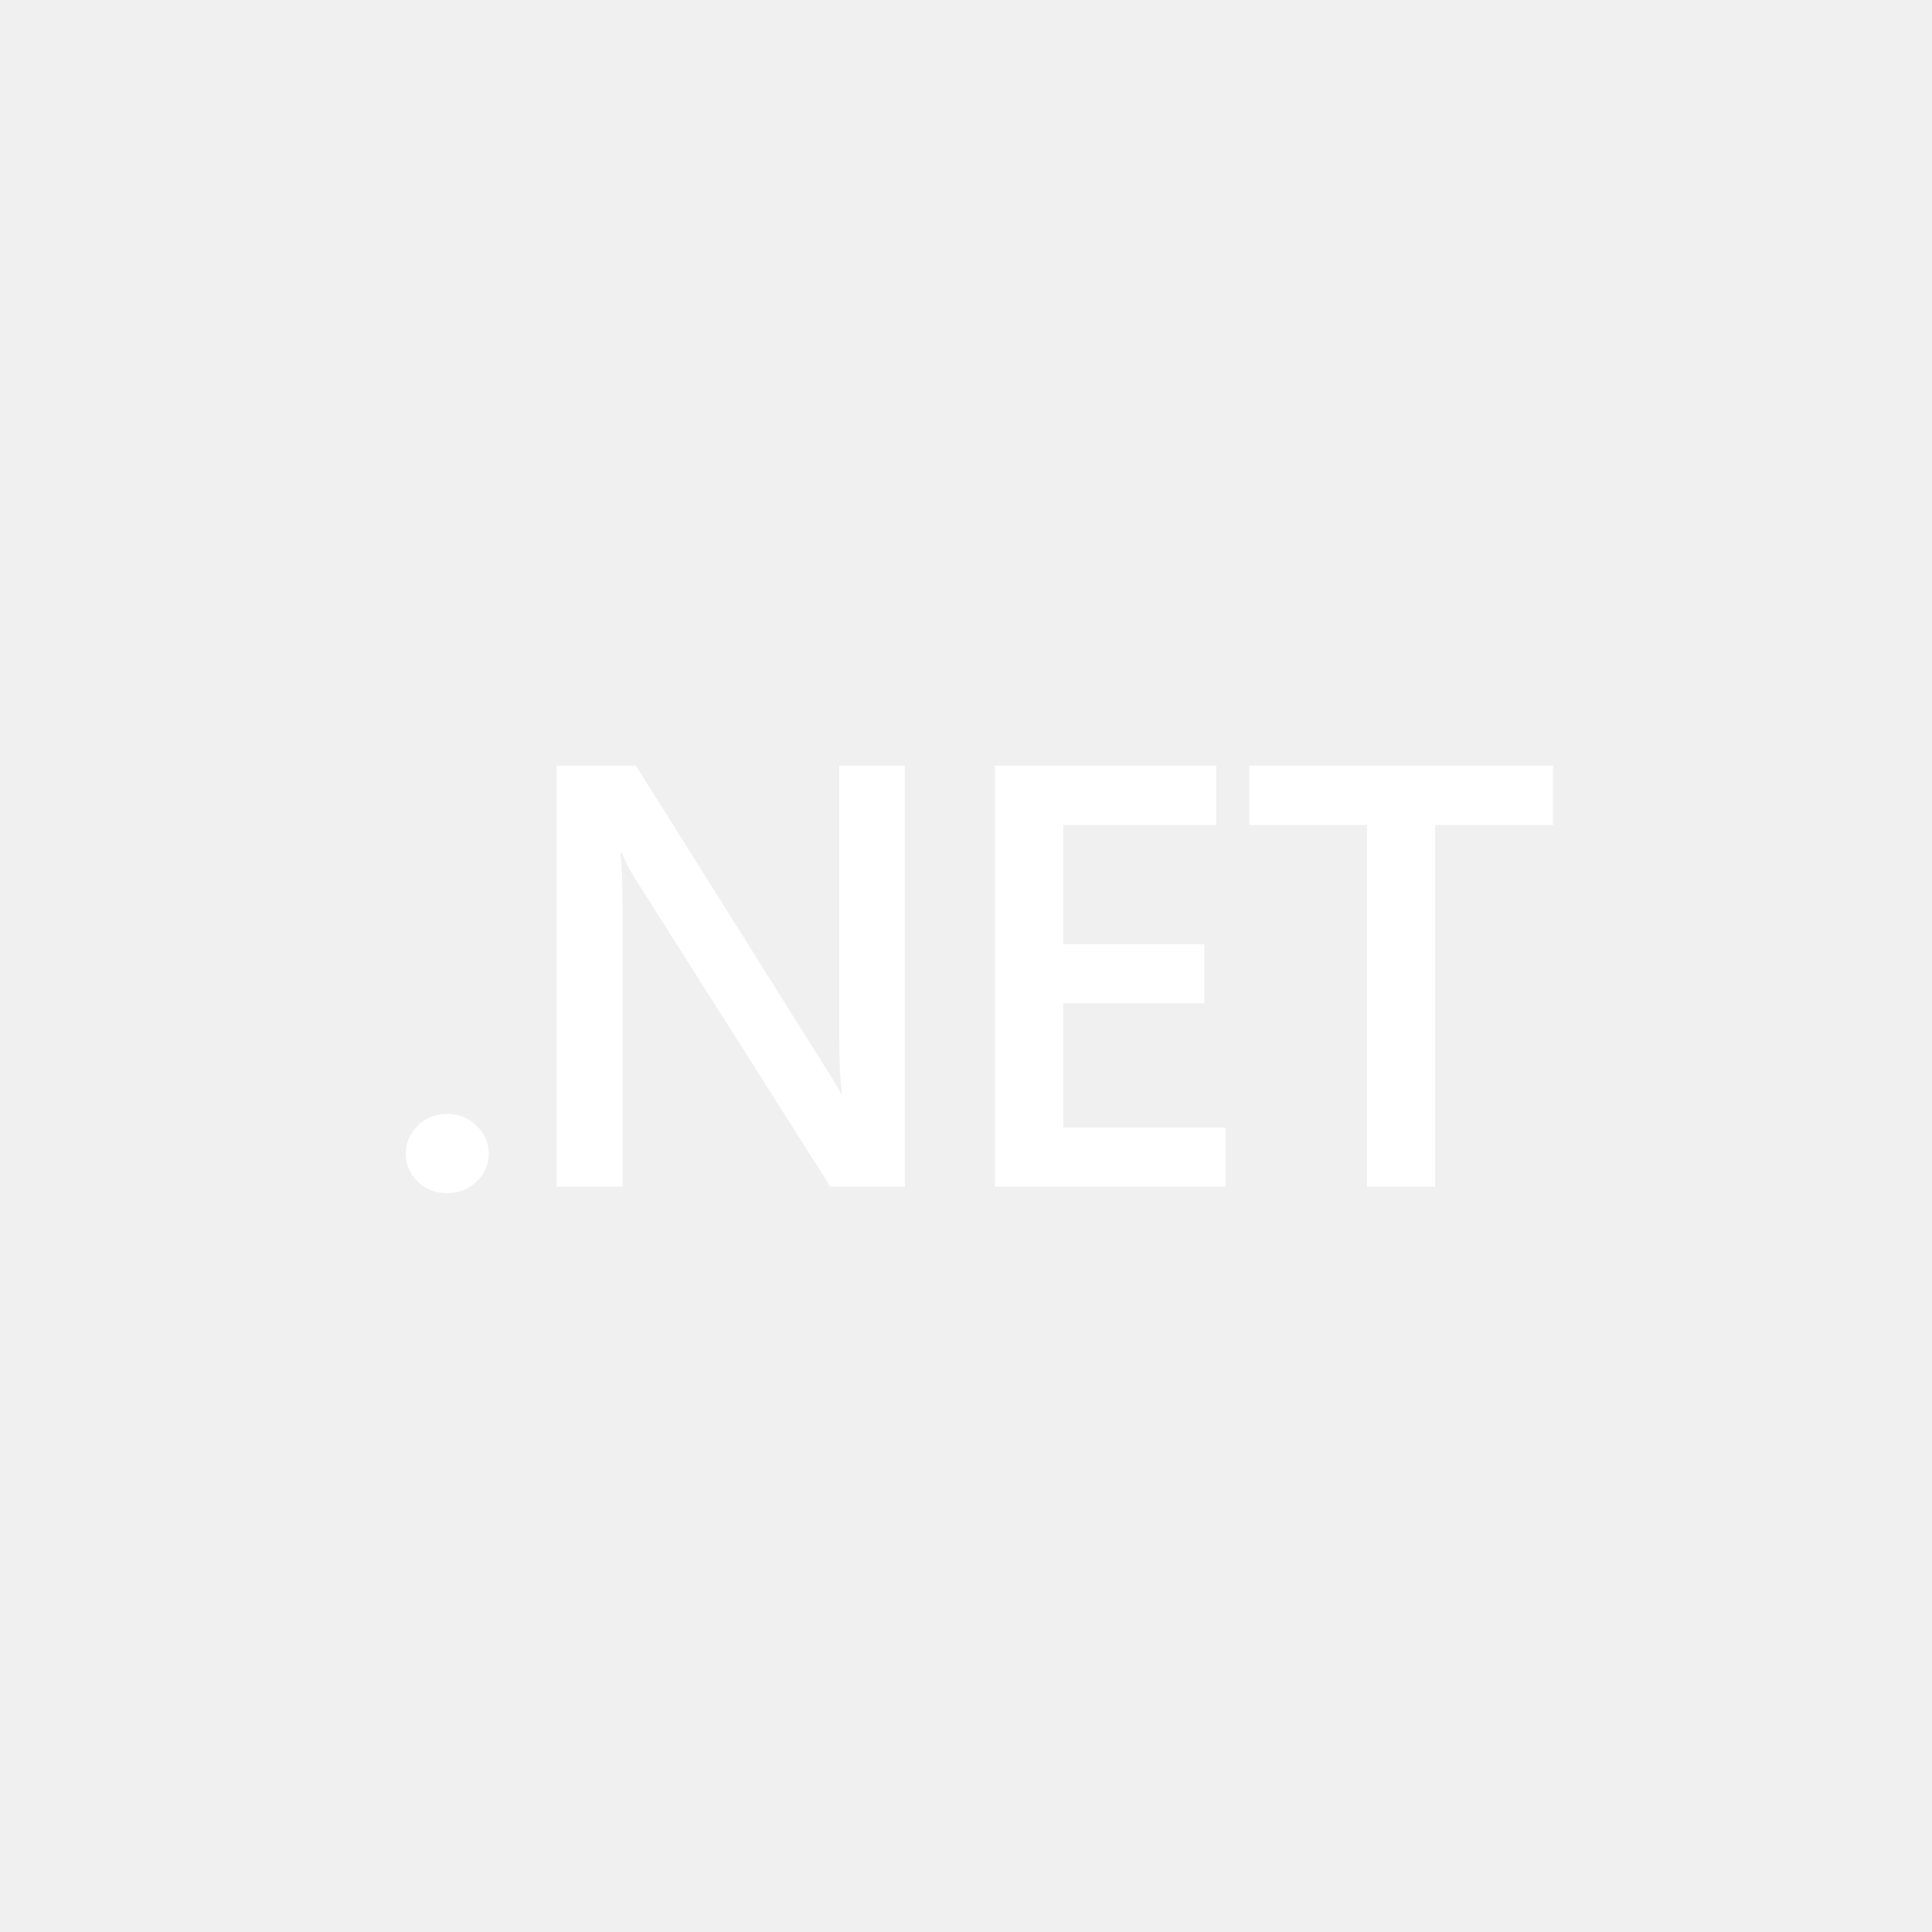
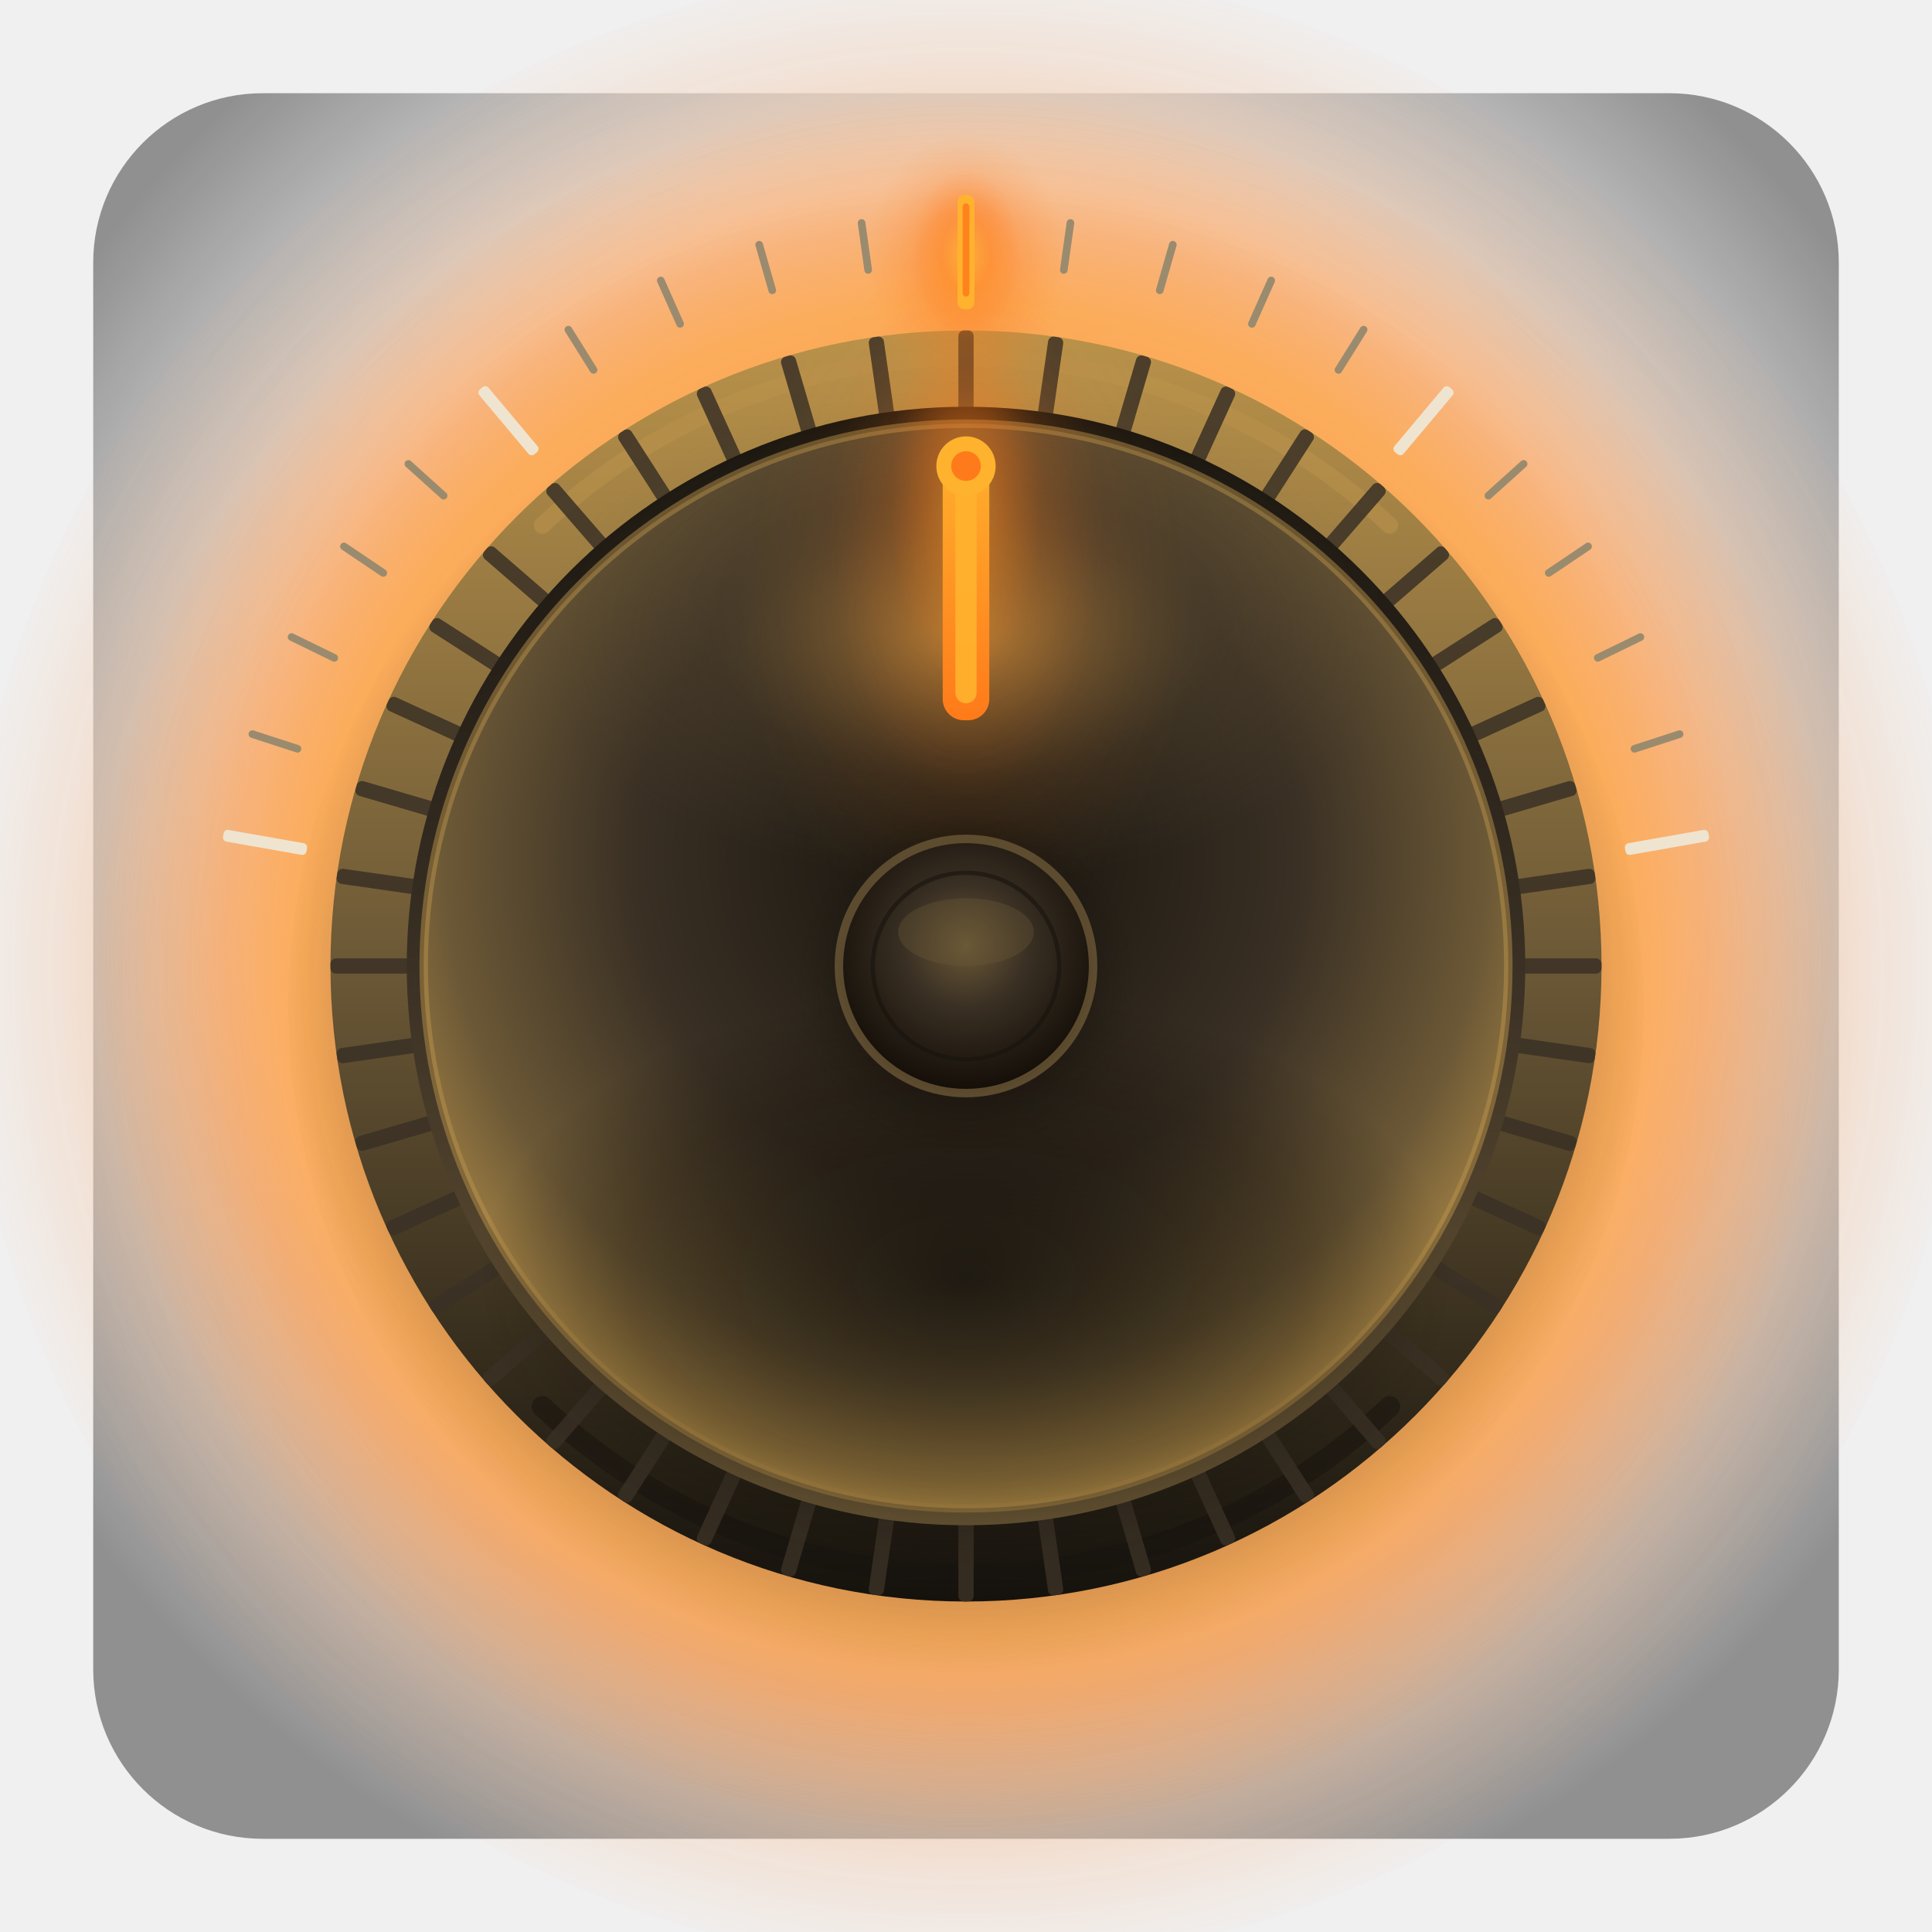
- <svg xmlns="http://www.w3.org/2000/svg" width="456" height="456" viewBox="0 0 456 456" version="1.1" xml:space="preserve" style="fill-rule:evenodd;clip-rule:evenodd;stroke-linejoin:round;stroke-miterlimit:2;">
-   <path d="m 105.5,281.609 c -2.703,0 -5.001,-0.9 -6.893,-2.702 -1.892,-1.848 -2.838,-4.042 -2.838,-6.582 0,-2.587 0.946,-4.804 2.838,-6.652 1.892,-1.848 4.19,-2.772 6.893,-2.772 2.748,0 5.068,0.924 6.96,2.772 1.937,1.848 2.906,4.064 2.906,6.652 0,2.54 -0.968,4.734 -2.906,6.582 -1.892,1.802 -4.212,2.702 -6.96,2.702 z" style="fill:#ffffff;fill-rule:nonzero;stroke-width:0.838" />
-   <path d="M 213.561,280.084 H 195.99 L 149.7,207.054 c -1.171,-1.848 -2.14,-3.765 -2.906,-5.751 h -0.406 c 0.361,2.125 0.541,6.675 0.541,13.65 v 65.132 h -15.543 v -99.36 h 18.719 l 44.737,71.298 c 1.892,2.957 3.109,4.989 3.649,6.098 h 0.27 c -0.45,-2.632 -0.676,-7.09 -0.676,-13.373 v -64.023 h 15.476 z" style="fill:#ffffff;fill-rule:nonzero;stroke-width:0.838" />
-   <path d="m 289.251,280.084 h -54.401 v -99.36 h 52.238 v 13.997 h -36.154 v 28.131 h 33.316 v 13.927 h -33.316 v 29.378 h 38.316 z" style="fill:#ffffff;fill-rule:nonzero;stroke-width:0.838" />
-   <path d="M 366.565,194.721 H 338.722 v 85.363 h -16.084 v -85.363 h -27.775 v -13.997 h 71.701 z" style="fill:#ffffff;fill-rule:nonzero;stroke-width:0.838" />
+ <svg xmlns="http://www.w3.org/2000/svg" width="456" height="456" viewBox="0 0 456 456">
+   <defs>
+     <linearGradient id="bg" x1="0" y1="0" x2="0" y2="1">
+       <stop offset="0" stop-color="#15120D" />
+       <stop offset="1" stop-color="#100b05" />
+     </linearGradient>
+     <linearGradient id="bezel" x1="0" y1="0" x2="0" y2="1">
+       <stop offset="0" stop-color="#b9924a" />
+       <stop offset="0.5" stop-color="#6b5836" />
+       <stop offset="1" stop-color="#15120D" />
+     </linearGradient>
+     <linearGradient id="bezelInner" x1="0" y1="0" x2="0" y2="1">
+       <stop offset="0" stop-color="#15120D" />
+       <stop offset="0.5" stop-color="#3a3024" />
+       <stop offset="1" stop-color="#6b5836" />
+     </linearGradient>
+     <linearGradient id="pointer" x1="0" y1="0" x2="0" y2="1">
+       <stop offset="0" stop-color="#ffb22e" />
+       <stop offset="1" stop-color="#ff7a1a" />
+     </linearGradient>
+     <radialGradient id="face" cx="0.5" cy="0.40" r="0.62">
+       <stop offset="0" stop-color="#15120D" />
+       <stop offset="0.5" stop-color="#3a3024" />
+       <stop offset="0.78" stop-color="#6b5836" />
+       <stop offset="1" stop-color="#b9924a" />
+     </radialGradient>
+     <radialGradient id="hub" cx="0.5" cy="0.42" r="0.6">
+       <stop offset="0" stop-color="#6b5836" />
+       <stop offset="0.4" stop-color="#3a3024" />
+       <stop offset="1" stop-color="#100b05" />
+     </radialGradient>
+     <radialGradient id="halo" cx="0.5" cy="0.5" r="0.5">
+       <stop offset="0" stop-color="#ff7a1a" stop-opacity="0" />
+       <stop offset="0.56" stop-color="#ffb22e" stop-opacity="0" />
+       <stop offset="0.65" stop-color="#ffc24e" stop-opacity="0.85" />
+       <stop offset="0.73" stop-color="#ff8a22" stop-opacity="0.6" />
+       <stop offset="0.9" stop-color="#ff7a1a" stop-opacity="0.18" />
+       <stop offset="1" stop-color="#ff7a1a" stop-opacity="0" />
+     </radialGradient>
+     <radialGradient id="amberGlow" cx="0.5" cy="0.5" r="0.5">
+       <stop offset="0" stop-color="#ffb22e" stop-opacity="1" />
+       <stop offset="0.45" stop-color="#ff7a1a" stop-opacity="0.7" />
+       <stop offset="0.8" stop-color="#ff7a1a" stop-opacity="0.2" />
+       <stop offset="1" stop-color="#ff7a1a" stop-opacity="0" />
+     </radialGradient>
+     <radialGradient id="faceHi" cx="0.5" cy="0.5" r="0.5">
+       <stop offset="0" stop-color="#b9924a" stop-opacity="0.7" />
+       <stop offset="0.6" stop-color="#6b5836" stop-opacity="0.2" />
+       <stop offset="1" stop-color="#6b5836" stop-opacity="0" />
+     </radialGradient>
+     <radialGradient id="faceShadow" cx="0.5" cy="0.5" r="0.5">
+       <stop offset="0" stop-color="#0a0907" stop-opacity="0.7" />
+       <stop offset="0.7" stop-color="#100b05" stop-opacity="0.3" />
+       <stop offset="1" stop-color="#100b05" stop-opacity="0" />
+     </radialGradient>
+     <radialGradient id="knobShadow" cx="0.5" cy="0.5" r="0.5">
+       <stop offset="0" stop-color="#0a0907" stop-opacity="0.65" />
+       <stop offset="0.74" stop-color="#0a0907" stop-opacity="0.32" />
+       <stop offset="1" stop-color="#0a0907" stop-opacity="0" />
+     </radialGradient>
+     <radialGradient id="vign" cx="0.5" cy="0.46" r="0.62">
+       <stop offset="0" stop-color="#000000" stop-opacity="0" />
+       <stop offset="0.66" stop-color="#000000" stop-opacity="0" />
+       <stop offset="1" stop-color="#000000" stop-opacity="0.4" />
+     </radialGradient>
+   </defs>
+   <rect x="22" y="22" width="412" height="412" rx="40" fill="url(#vign)" />
+   <circle cx="228" cy="228" r="236" fill="url(#halo)" opacity="0.6" />
+   <circle cx="228" cy="228" r="205" fill="url(#halo)" opacity="1" />
+   <ellipse cx="228" cy="238" rx="160" ry="158" fill="url(#knobShadow)" />
+   <g>
+     <circle cx="228" cy="228" r="150" fill="url(#bezel)" />
+     <path d="M 128 124 A 146 146 0 0 1 328 124" fill="none" stroke="#b9924a" stroke-width="4" stroke-linecap="round" opacity="0.55" />
+     <path d="M 128 332 A 146 146 0 0 0 328 332" fill="none" stroke="#15120D" stroke-width="5" stroke-linecap="round" opacity="0.5" />
+     <g fill="#3a3024" opacity="0.85">
+       <rect x="226.2" y="78" width="3.6" height="20" rx="1.3" transform="rotate(0.00 228 228)" />
+       <rect x="226.2" y="78" width="3.6" height="20" rx="1.3" transform="rotate(8.18 228 228)" />
+       <rect x="226.2" y="78" width="3.6" height="20" rx="1.3" transform="rotate(16.36 228 228)" />
+       <rect x="226.2" y="78" width="3.6" height="20" rx="1.3" transform="rotate(24.55 228 228)" />
+       <rect x="226.2" y="78" width="3.6" height="20" rx="1.3" transform="rotate(32.73 228 228)" />
+       <rect x="226.2" y="78" width="3.6" height="20" rx="1.3" transform="rotate(40.91 228 228)" />
+       <rect x="226.2" y="78" width="3.6" height="20" rx="1.3" transform="rotate(49.09 228 228)" />
+       <rect x="226.2" y="78" width="3.6" height="20" rx="1.3" transform="rotate(57.27 228 228)" />
+       <rect x="226.2" y="78" width="3.6" height="20" rx="1.3" transform="rotate(65.45 228 228)" />
+       <rect x="226.2" y="78" width="3.6" height="20" rx="1.3" transform="rotate(73.64 228 228)" />
+       <rect x="226.2" y="78" width="3.6" height="20" rx="1.3" transform="rotate(81.82 228 228)" />
+       <rect x="226.2" y="78" width="3.6" height="20" rx="1.3" transform="rotate(90.00 228 228)" />
+       <rect x="226.2" y="78" width="3.6" height="20" rx="1.3" transform="rotate(98.18 228 228)" />
+       <rect x="226.2" y="78" width="3.6" height="20" rx="1.3" transform="rotate(106.36 228 228)" />
+       <rect x="226.2" y="78" width="3.6" height="20" rx="1.3" transform="rotate(114.55 228 228)" />
+       <rect x="226.2" y="78" width="3.6" height="20" rx="1.3" transform="rotate(122.73 228 228)" />
+       <rect x="226.2" y="78" width="3.6" height="20" rx="1.3" transform="rotate(130.91 228 228)" />
+       <rect x="226.2" y="78" width="3.6" height="20" rx="1.3" transform="rotate(139.09 228 228)" />
+       <rect x="226.2" y="78" width="3.6" height="20" rx="1.3" transform="rotate(147.27 228 228)" />
+       <rect x="226.2" y="78" width="3.6" height="20" rx="1.3" transform="rotate(155.45 228 228)" />
+       <rect x="226.2" y="78" width="3.6" height="20" rx="1.3" transform="rotate(163.64 228 228)" />
+       <rect x="226.2" y="78" width="3.6" height="20" rx="1.3" transform="rotate(171.82 228 228)" />
+       <rect x="226.2" y="78" width="3.6" height="20" rx="1.3" transform="rotate(180.00 228 228)" />
+       <rect x="226.2" y="78" width="3.6" height="20" rx="1.3" transform="rotate(188.18 228 228)" />
+       <rect x="226.2" y="78" width="3.6" height="20" rx="1.3" transform="rotate(196.36 228 228)" />
+       <rect x="226.2" y="78" width="3.6" height="20" rx="1.3" transform="rotate(204.55 228 228)" />
+       <rect x="226.2" y="78" width="3.6" height="20" rx="1.3" transform="rotate(212.73 228 228)" />
+       <rect x="226.2" y="78" width="3.6" height="20" rx="1.3" transform="rotate(220.91 228 228)" />
+       <rect x="226.2" y="78" width="3.6" height="20" rx="1.3" transform="rotate(229.09 228 228)" />
+       <rect x="226.2" y="78" width="3.6" height="20" rx="1.3" transform="rotate(237.27 228 228)" />
+       <rect x="226.2" y="78" width="3.6" height="20" rx="1.3" transform="rotate(245.45 228 228)" />
+       <rect x="226.2" y="78" width="3.6" height="20" rx="1.3" transform="rotate(253.64 228 228)" />
+       <rect x="226.2" y="78" width="3.6" height="20" rx="1.3" transform="rotate(261.82 228 228)" />
+       <rect x="226.2" y="78" width="3.6" height="20" rx="1.3" transform="rotate(270.00 228 228)" />
+       <rect x="226.2" y="78" width="3.6" height="20" rx="1.3" transform="rotate(278.18 228 228)" />
+       <rect x="226.2" y="78" width="3.6" height="20" rx="1.3" transform="rotate(286.36 228 228)" />
+       <rect x="226.2" y="78" width="3.6" height="20" rx="1.3" transform="rotate(294.55 228 228)" />
+       <rect x="226.2" y="78" width="3.6" height="20" rx="1.3" transform="rotate(302.73 228 228)" />
+       <rect x="226.2" y="78" width="3.6" height="20" rx="1.3" transform="rotate(310.91 228 228)" />
+       <rect x="226.2" y="78" width="3.6" height="20" rx="1.3" transform="rotate(319.09 228 228)" />
+       <rect x="226.2" y="78" width="3.6" height="20" rx="1.3" transform="rotate(327.27 228 228)" />
+       <rect x="226.2" y="78" width="3.6" height="20" rx="1.3" transform="rotate(335.45 228 228)" />
+       <rect x="226.2" y="78" width="3.6" height="20" rx="1.3" transform="rotate(343.64 228 228)" />
+       <rect x="226.2" y="78" width="3.6" height="20" rx="1.3" transform="rotate(351.82 228 228)" />
+     </g>
+     <circle cx="228" cy="228" r="132" fill="url(#bezelInner)" />
+     <circle cx="228" cy="228" r="128" fill="url(#face)" />
+     <circle cx="228" cy="228" r="128" fill="none" stroke="#b9924a" stroke-width="2" opacity="0.5" />
+     <ellipse cx="228" cy="150" rx="100" ry="58" fill="url(#faceHi)" />
+     <ellipse cx="228" cy="302" rx="116" ry="68" fill="url(#faceShadow)" />
+     <ellipse cx="228" cy="140" rx="54" ry="82" fill="url(#amberGlow)" opacity="0.16" />
+     <ellipse cx="228" cy="126" rx="32" ry="62" fill="url(#amberGlow)" opacity="0.26" />
+     <ellipse cx="228" cy="118" rx="18" ry="44" fill="url(#amberGlow)" opacity="0.4" />
+     <rect x="222.5" y="104" width="11" height="66" rx="5" fill="url(#pointer)" />
+     <rect x="225.5" y="106" width="5" height="60" rx="2.5" fill="#ffb22e" opacity="0.9" />
+     <circle cx="228" cy="110" r="7" fill="#ffb22e" />
+     <circle cx="228" cy="110" r="3.5" fill="#ff7a1a" />
+     <ellipse cx="228" cy="232" rx="40" ry="40" fill="url(#faceShadow)" opacity="0.8" />
+     <circle cx="228" cy="228" r="30" fill="url(#hub)" />
+     <circle cx="228" cy="228" r="30" fill="none" stroke="#6b5836" stroke-width="2" opacity="0.8" />
+     <circle cx="228" cy="228" r="22" fill="none" stroke="#15120D" stroke-width="1" opacity="0.6" />
+     <ellipse cx="228" cy="220" rx="16" ry="8" fill="#6b5836" opacity="0.35" />
+   </g>
+   <g>
+     <ellipse cx="228" cy="62" rx="24" ry="30" fill="url(#amberGlow)" opacity="0.45" />
+     <ellipse cx="228" cy="60" rx="13" ry="20" fill="url(#amberGlow)" opacity="0.6" />
+     <rect x="226.6" y="50" width="2.8" height="20" rx="1" fill="#efe4cf" transform="rotate(-80 228 228)" />
+     <rect x="227.1" y="50" width="1.8" height="13" rx="0.9" fill="#9a8b6e" transform="rotate(-72 228 228)" />
+     <rect x="227.1" y="50" width="1.8" height="13" rx="0.9" fill="#9a8b6e" transform="rotate(-64 228 228)" />
+     <rect x="227.1" y="50" width="1.8" height="13" rx="0.9" fill="#9a8b6e" transform="rotate(-56 228 228)" />
+     <rect x="227.1" y="50" width="1.8" height="13" rx="0.9" fill="#9a8b6e" transform="rotate(-48 228 228)" />
+     <rect x="226.6" y="50" width="2.8" height="20" rx="1" fill="#efe4cf" transform="rotate(-40 228 228)" />
+     <rect x="227.1" y="50" width="1.8" height="13" rx="0.9" fill="#9a8b6e" transform="rotate(-32 228 228)" />
+     <rect x="227.1" y="50" width="1.8" height="13" rx="0.9" fill="#9a8b6e" transform="rotate(-24 228 228)" />
+     <rect x="227.1" y="50" width="1.8" height="13" rx="0.9" fill="#9a8b6e" transform="rotate(-16 228 228)" />
+     <rect x="227.1" y="50" width="1.8" height="13" rx="0.9" fill="#9a8b6e" transform="rotate(-8 228 228)" />
+     <rect x="226.0" y="46" width="4" height="27" rx="1.6" fill="#ffb22e" />
+     <rect x="227.2" y="48" width="1.6" height="22" rx="0.8" fill="#ff7a1a" opacity="0.85" />
+     <rect x="227.1" y="50" width="1.8" height="13" rx="0.9" fill="#9a8b6e" transform="rotate(8 228 228)" />
+     <rect x="227.1" y="50" width="1.8" height="13" rx="0.9" fill="#9a8b6e" transform="rotate(16 228 228)" />
+     <rect x="227.1" y="50" width="1.8" height="13" rx="0.9" fill="#9a8b6e" transform="rotate(24 228 228)" />
+     <rect x="227.1" y="50" width="1.8" height="13" rx="0.9" fill="#9a8b6e" transform="rotate(32 228 228)" />
+     <rect x="226.6" y="50" width="2.8" height="20" rx="1" fill="#efe4cf" transform="rotate(40 228 228)" />
+     <rect x="227.1" y="50" width="1.8" height="13" rx="0.9" fill="#9a8b6e" transform="rotate(48 228 228)" />
+     <rect x="227.1" y="50" width="1.8" height="13" rx="0.9" fill="#9a8b6e" transform="rotate(56 228 228)" />
+     <rect x="227.1" y="50" width="1.8" height="13" rx="0.9" fill="#9a8b6e" transform="rotate(64 228 228)" />
+     <rect x="227.1" y="50" width="1.8" height="13" rx="0.9" fill="#9a8b6e" transform="rotate(72 228 228)" />
+     <rect x="226.6" y="50" width="2.8" height="20" rx="1" fill="#efe4cf" transform="rotate(80 228 228)" />
+   </g>
</svg>
